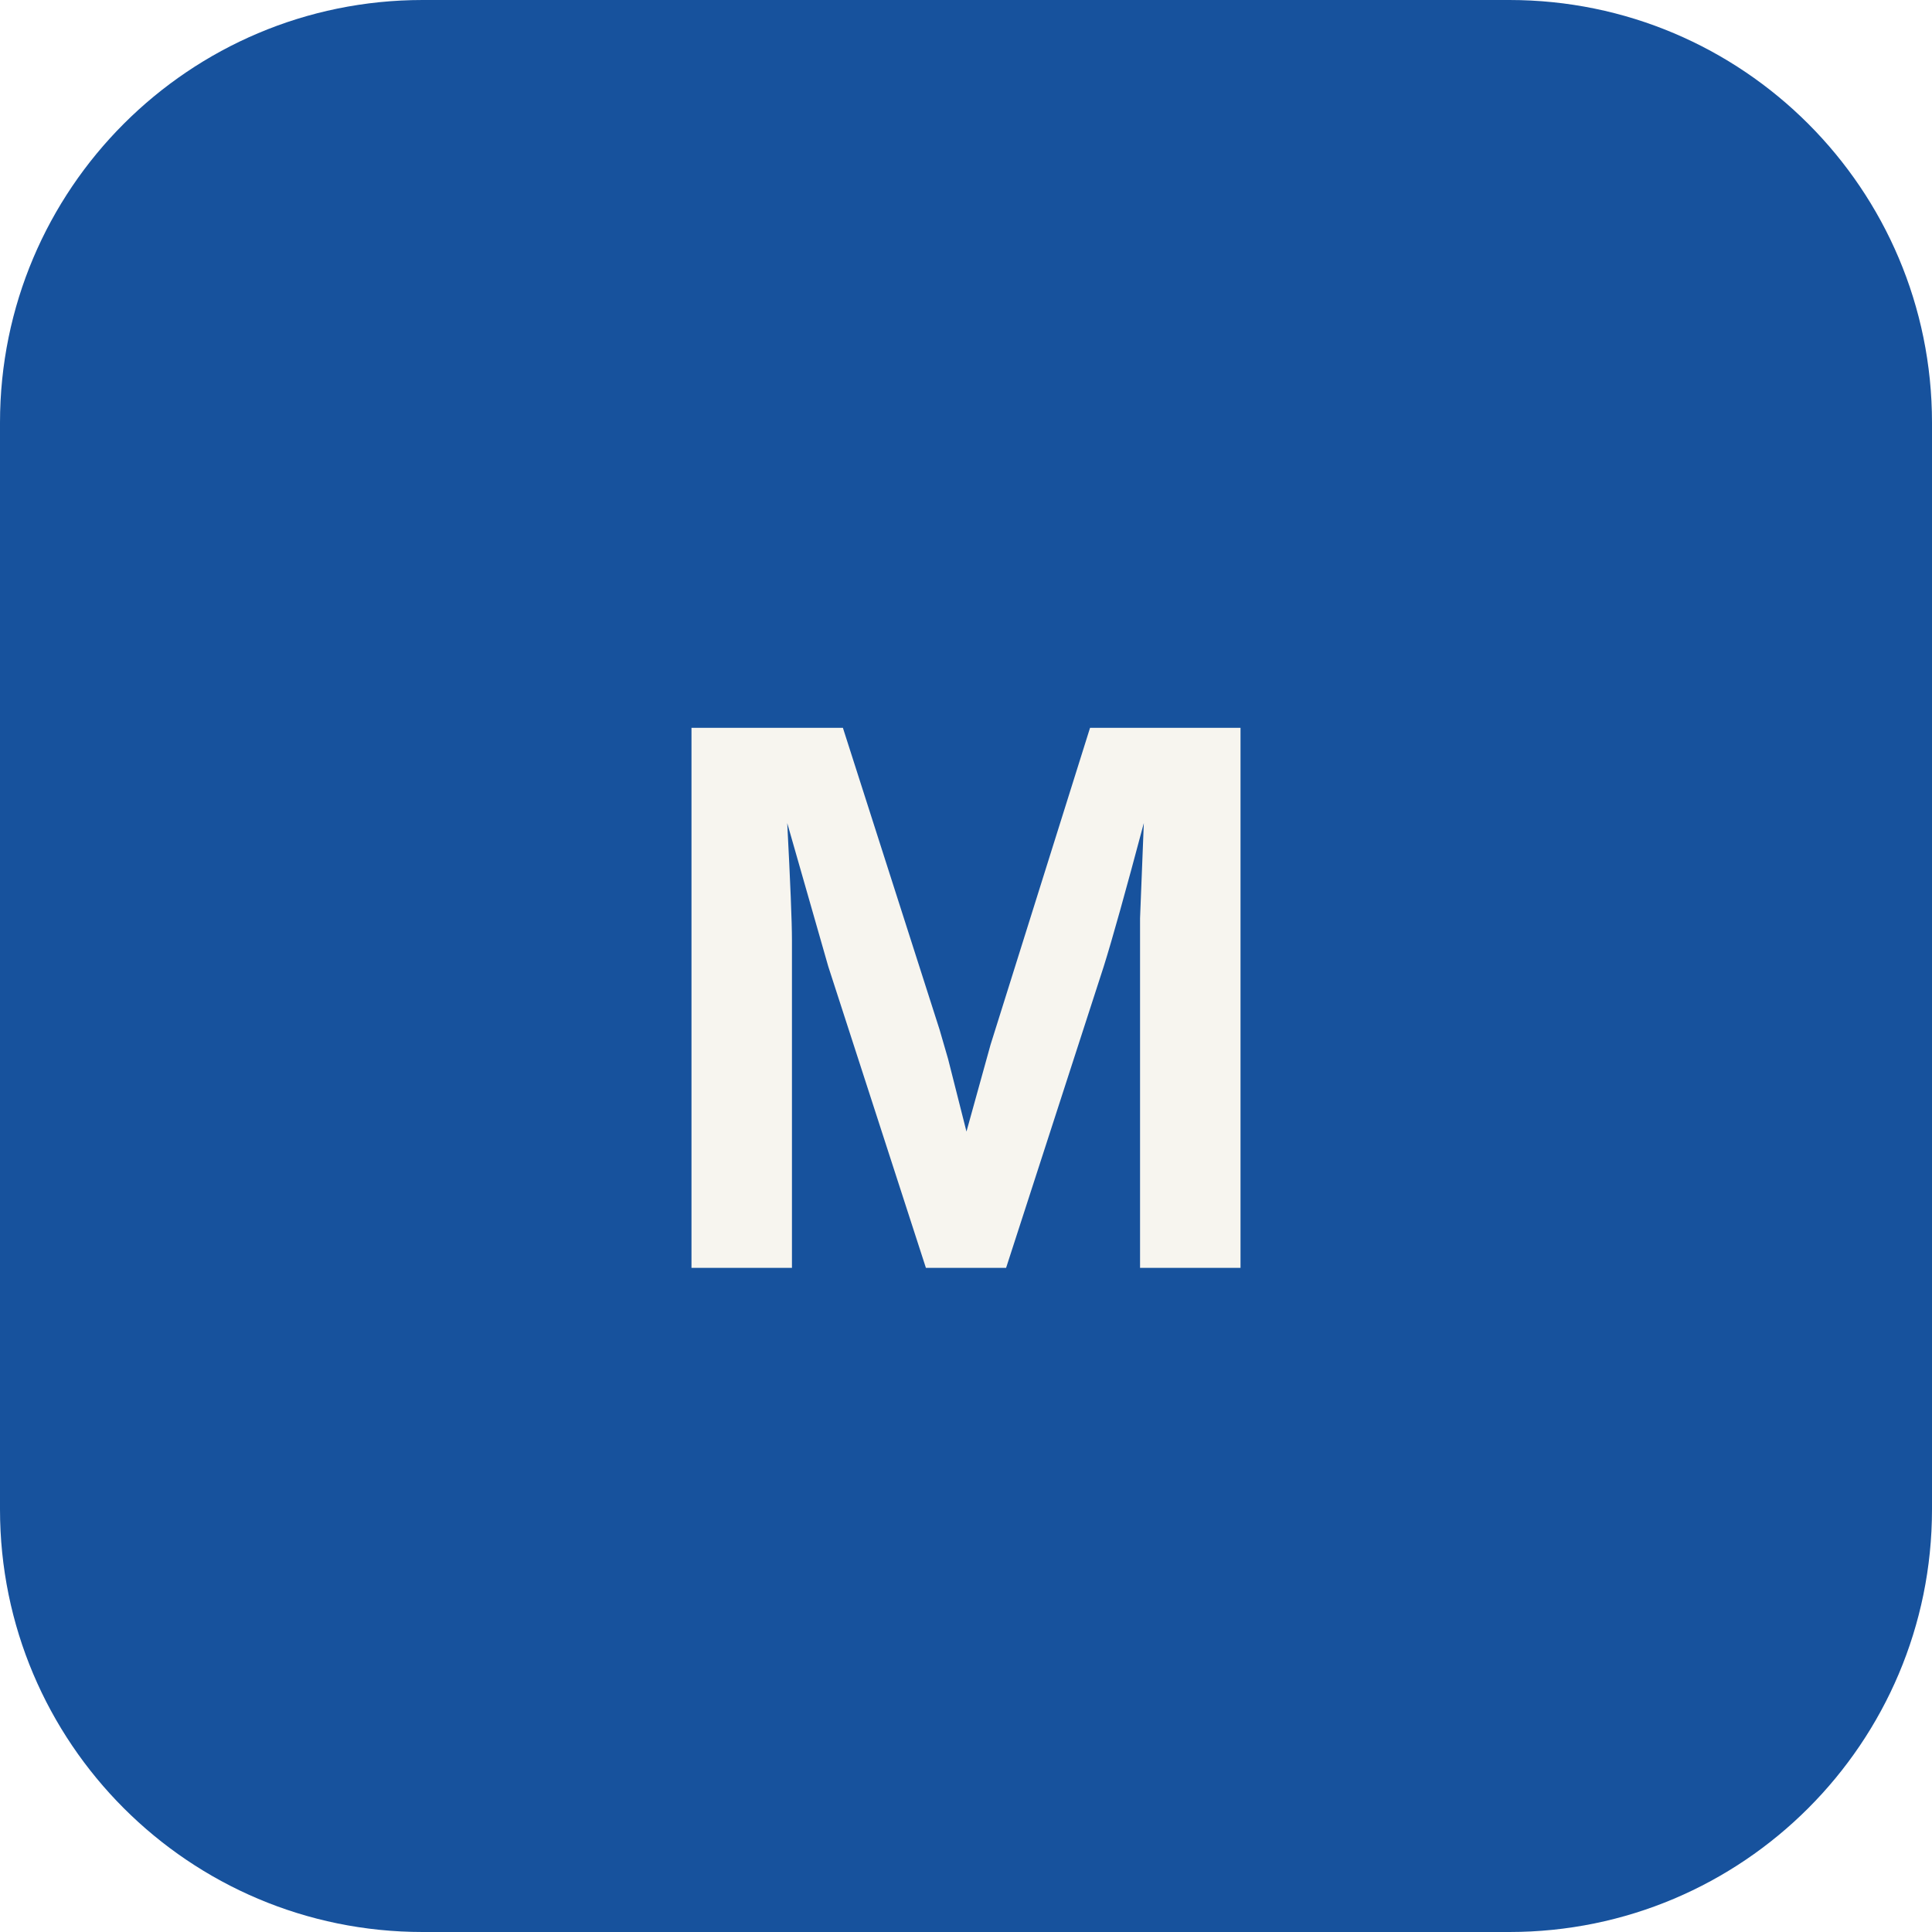
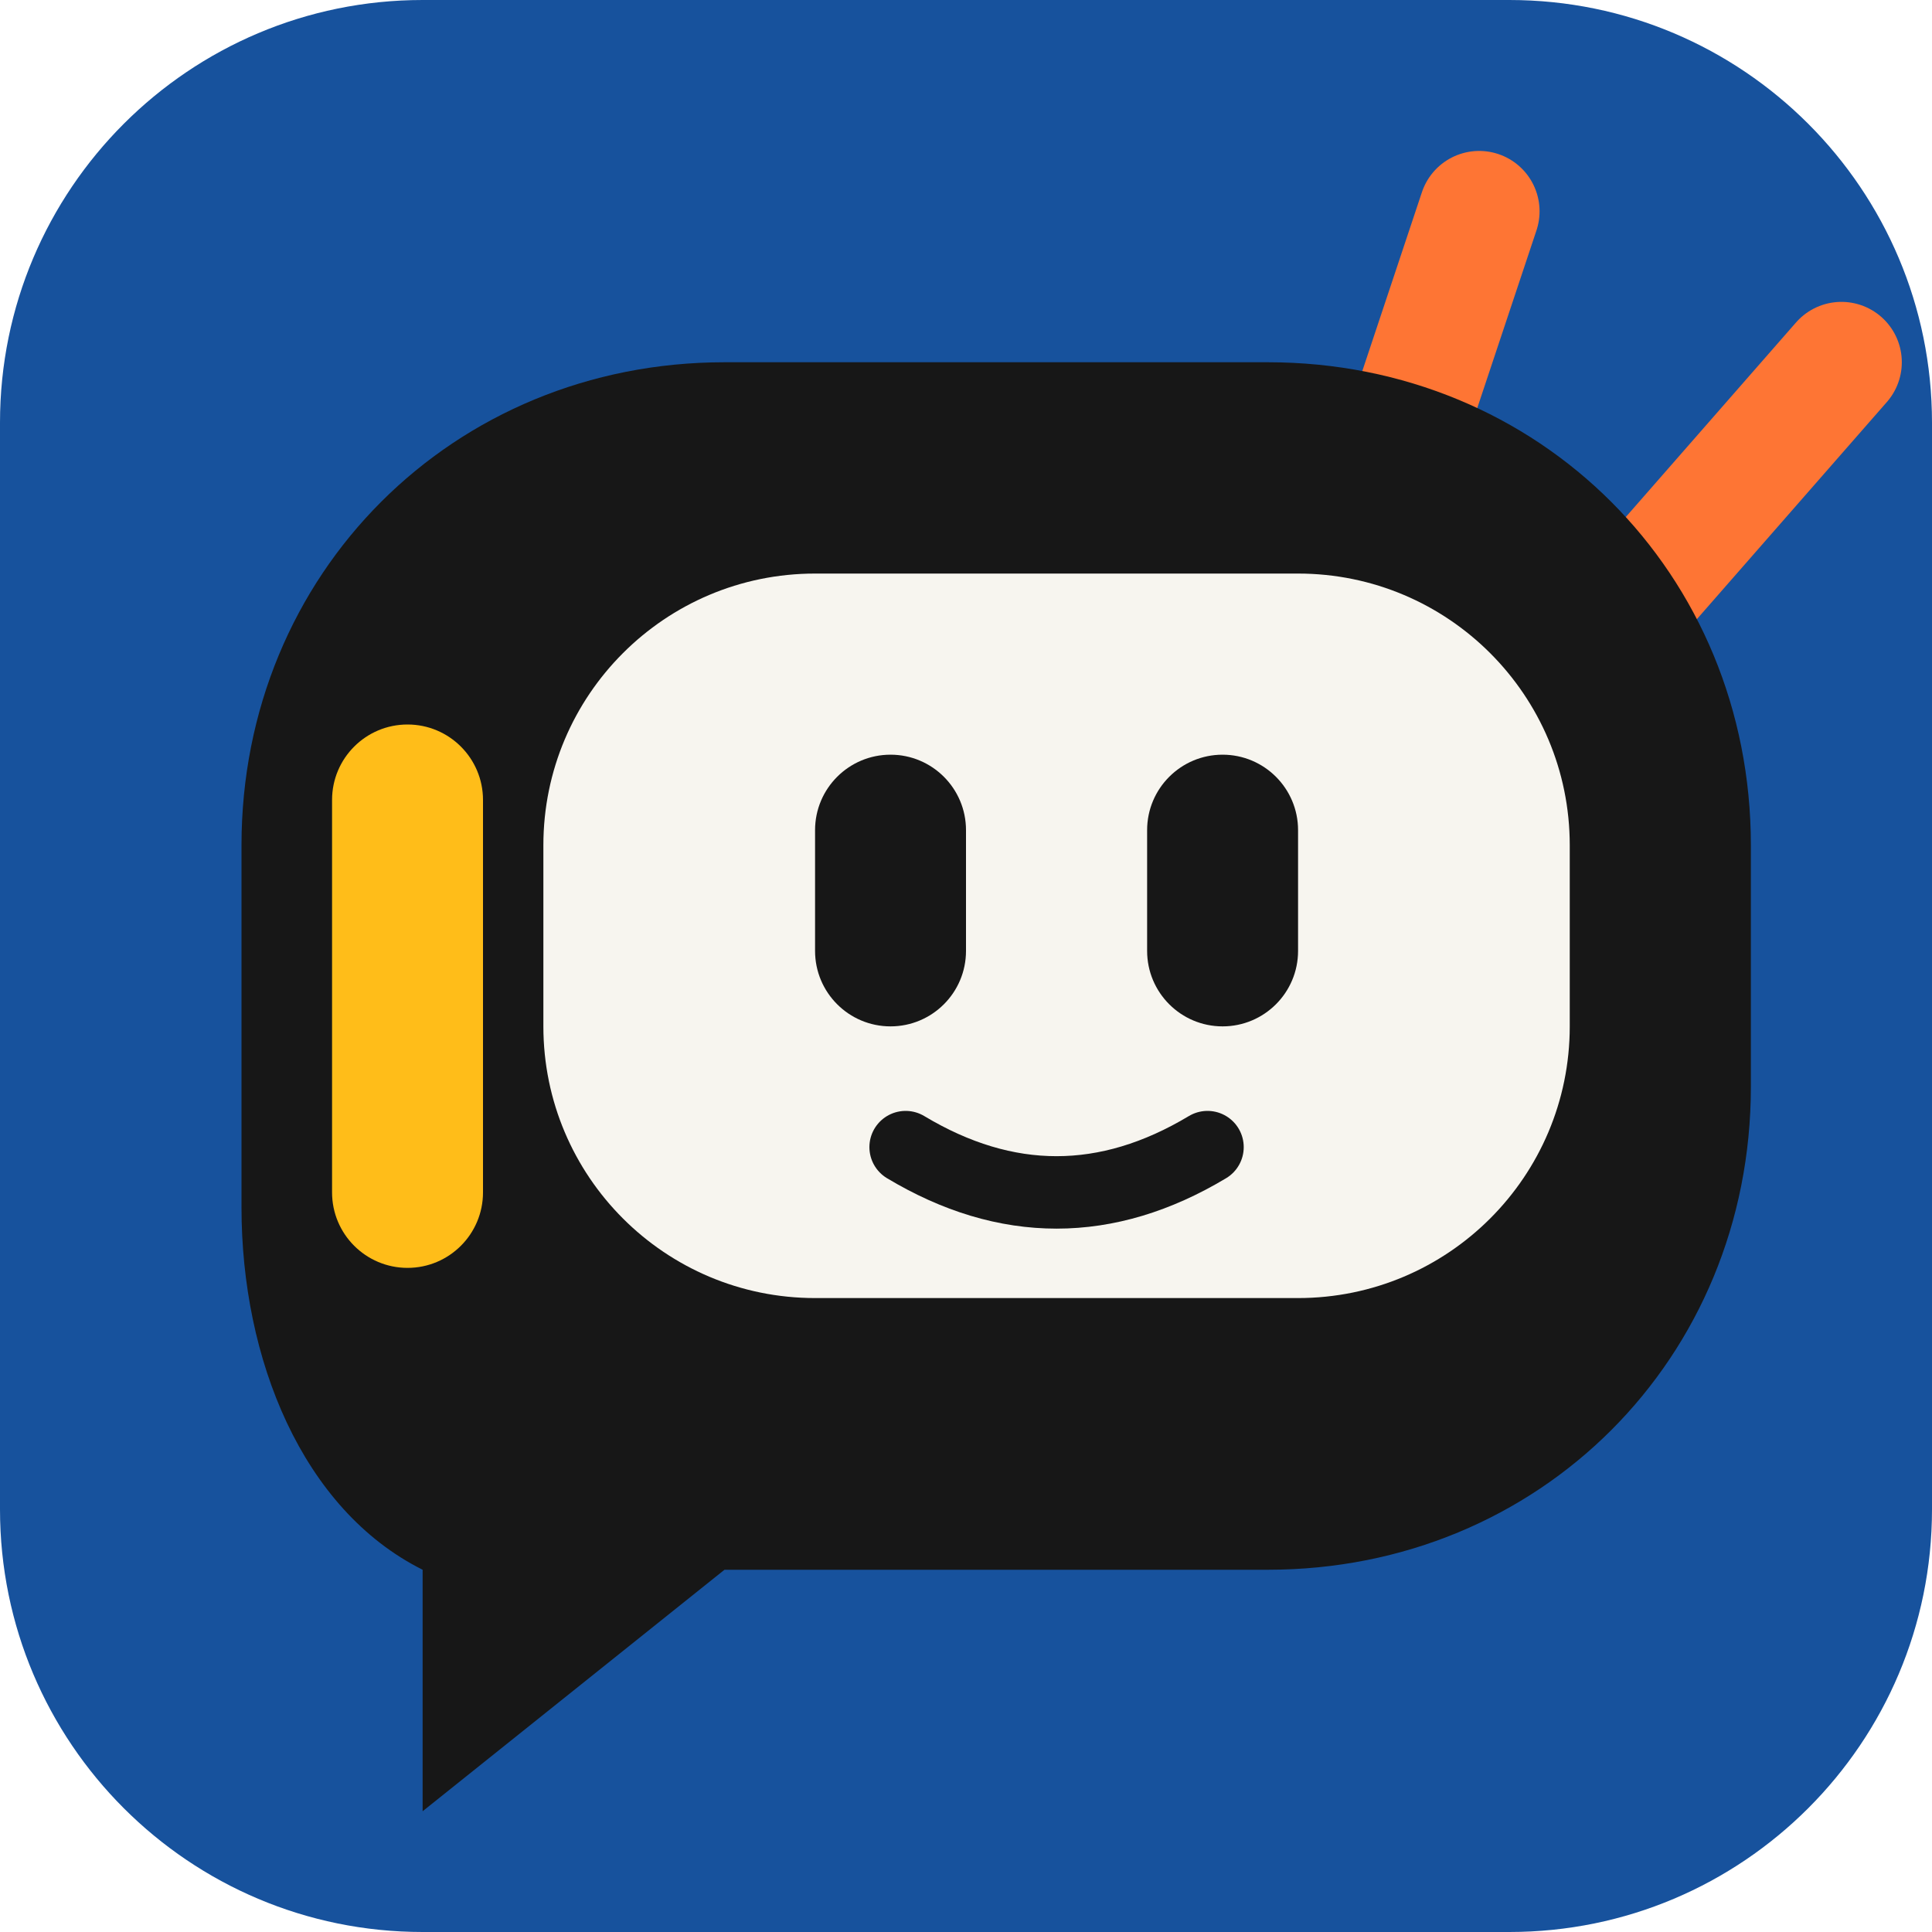
<svg xmlns="http://www.w3.org/2000/svg" viewBox="0 0 64 64">
  <rect width="64" height="64" rx="14" fill="#17529D" />
-   <text x="32" y="42" font-family="Arial,Helvetica,sans-serif" font-weight="800" font-size="26" fill="#F7F5EF" text-anchor="middle">M</text>
+   <g stroke="#fe7534" stroke-width="4" stroke-linecap="round">
+     <path d="M46 16l3-9" />
+     <path d="M54 20l7-8" />
+   </g>
+   <path d="M8 28c0-9 7-16 16-16h18c9 0 16 7 16 16v8c0 9-7 16-16 16H24l-10 8V52c-4-2-6-7-6-12z" fill="#171717" />
+   <rect x="11" y="24" width="5" height="18" rx="2.5" fill="#ffbd19" />
+   <rect x="18" y="19" width="34" height="24" rx="9" fill="#f7f5ef" />
+   <rect x="27" y="25" width="5" height="9" rx="2.5" fill="#171717" />
+   <rect x="38" y="25" width="5" height="9" rx="2.5" fill="#171717" />
+   <path d="M30 38q5 3 10 0" stroke="#171717" stroke-width="2.4" stroke-linecap="round" fill="none" />
</svg>
